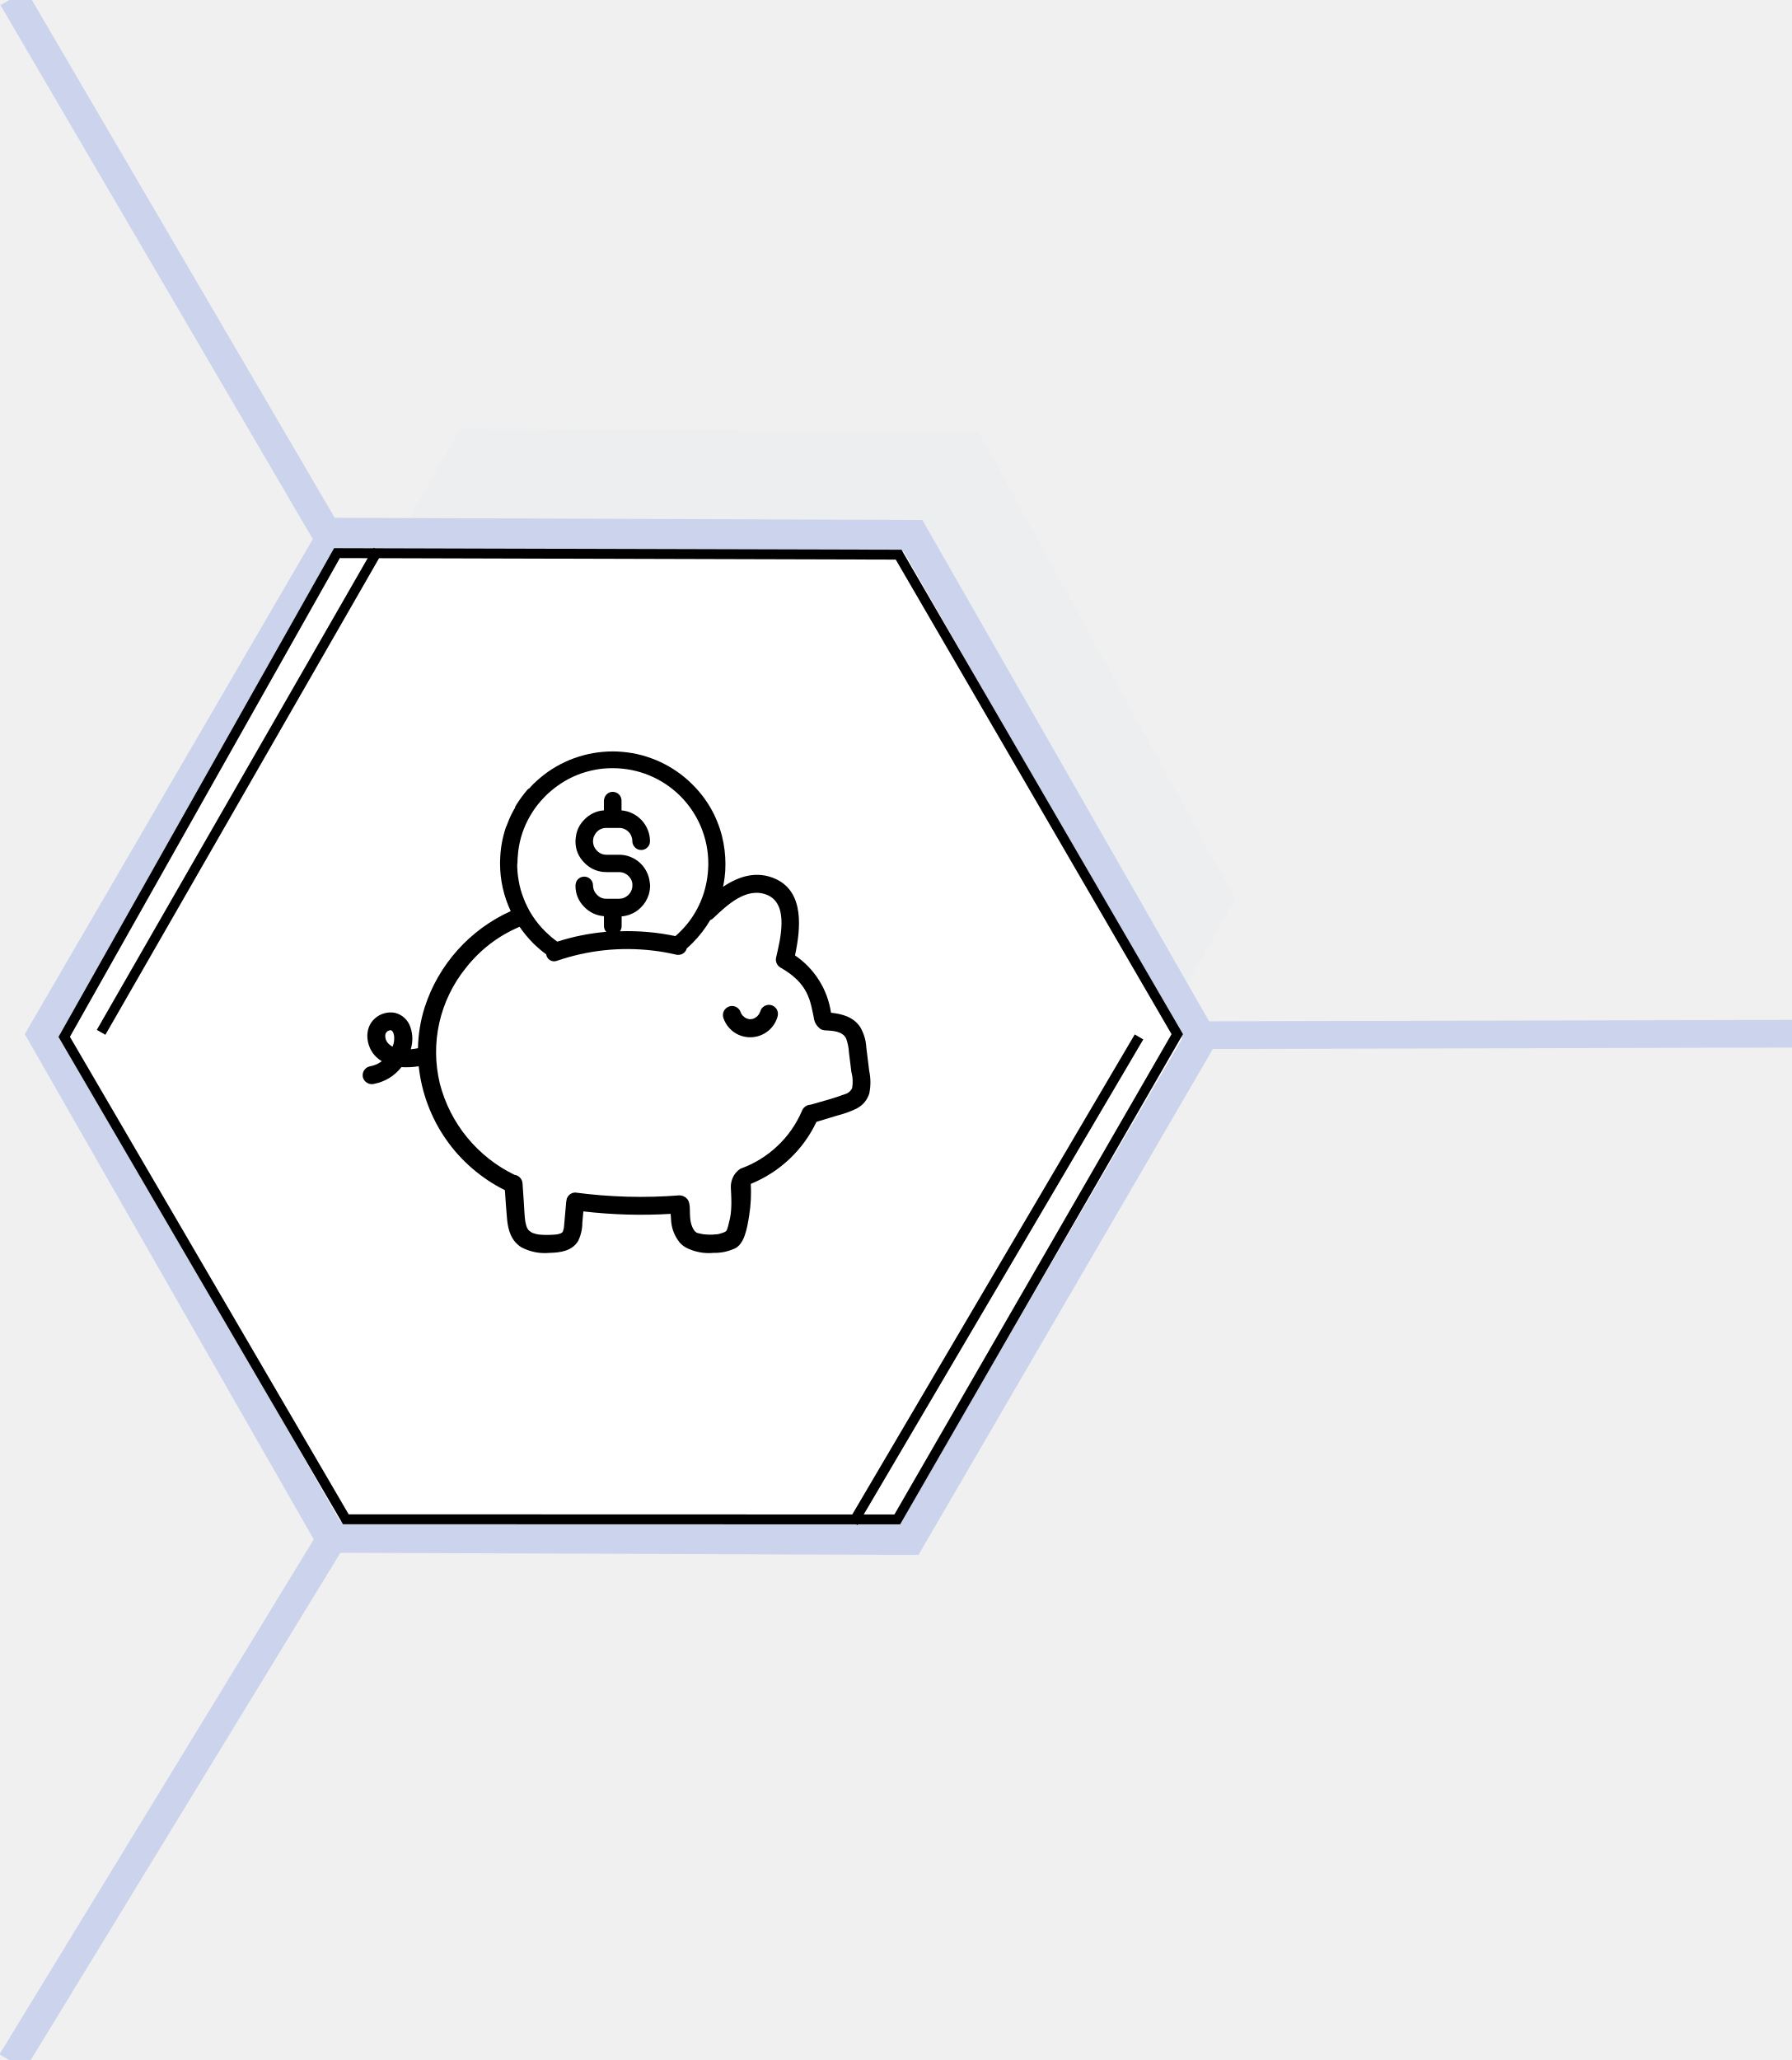
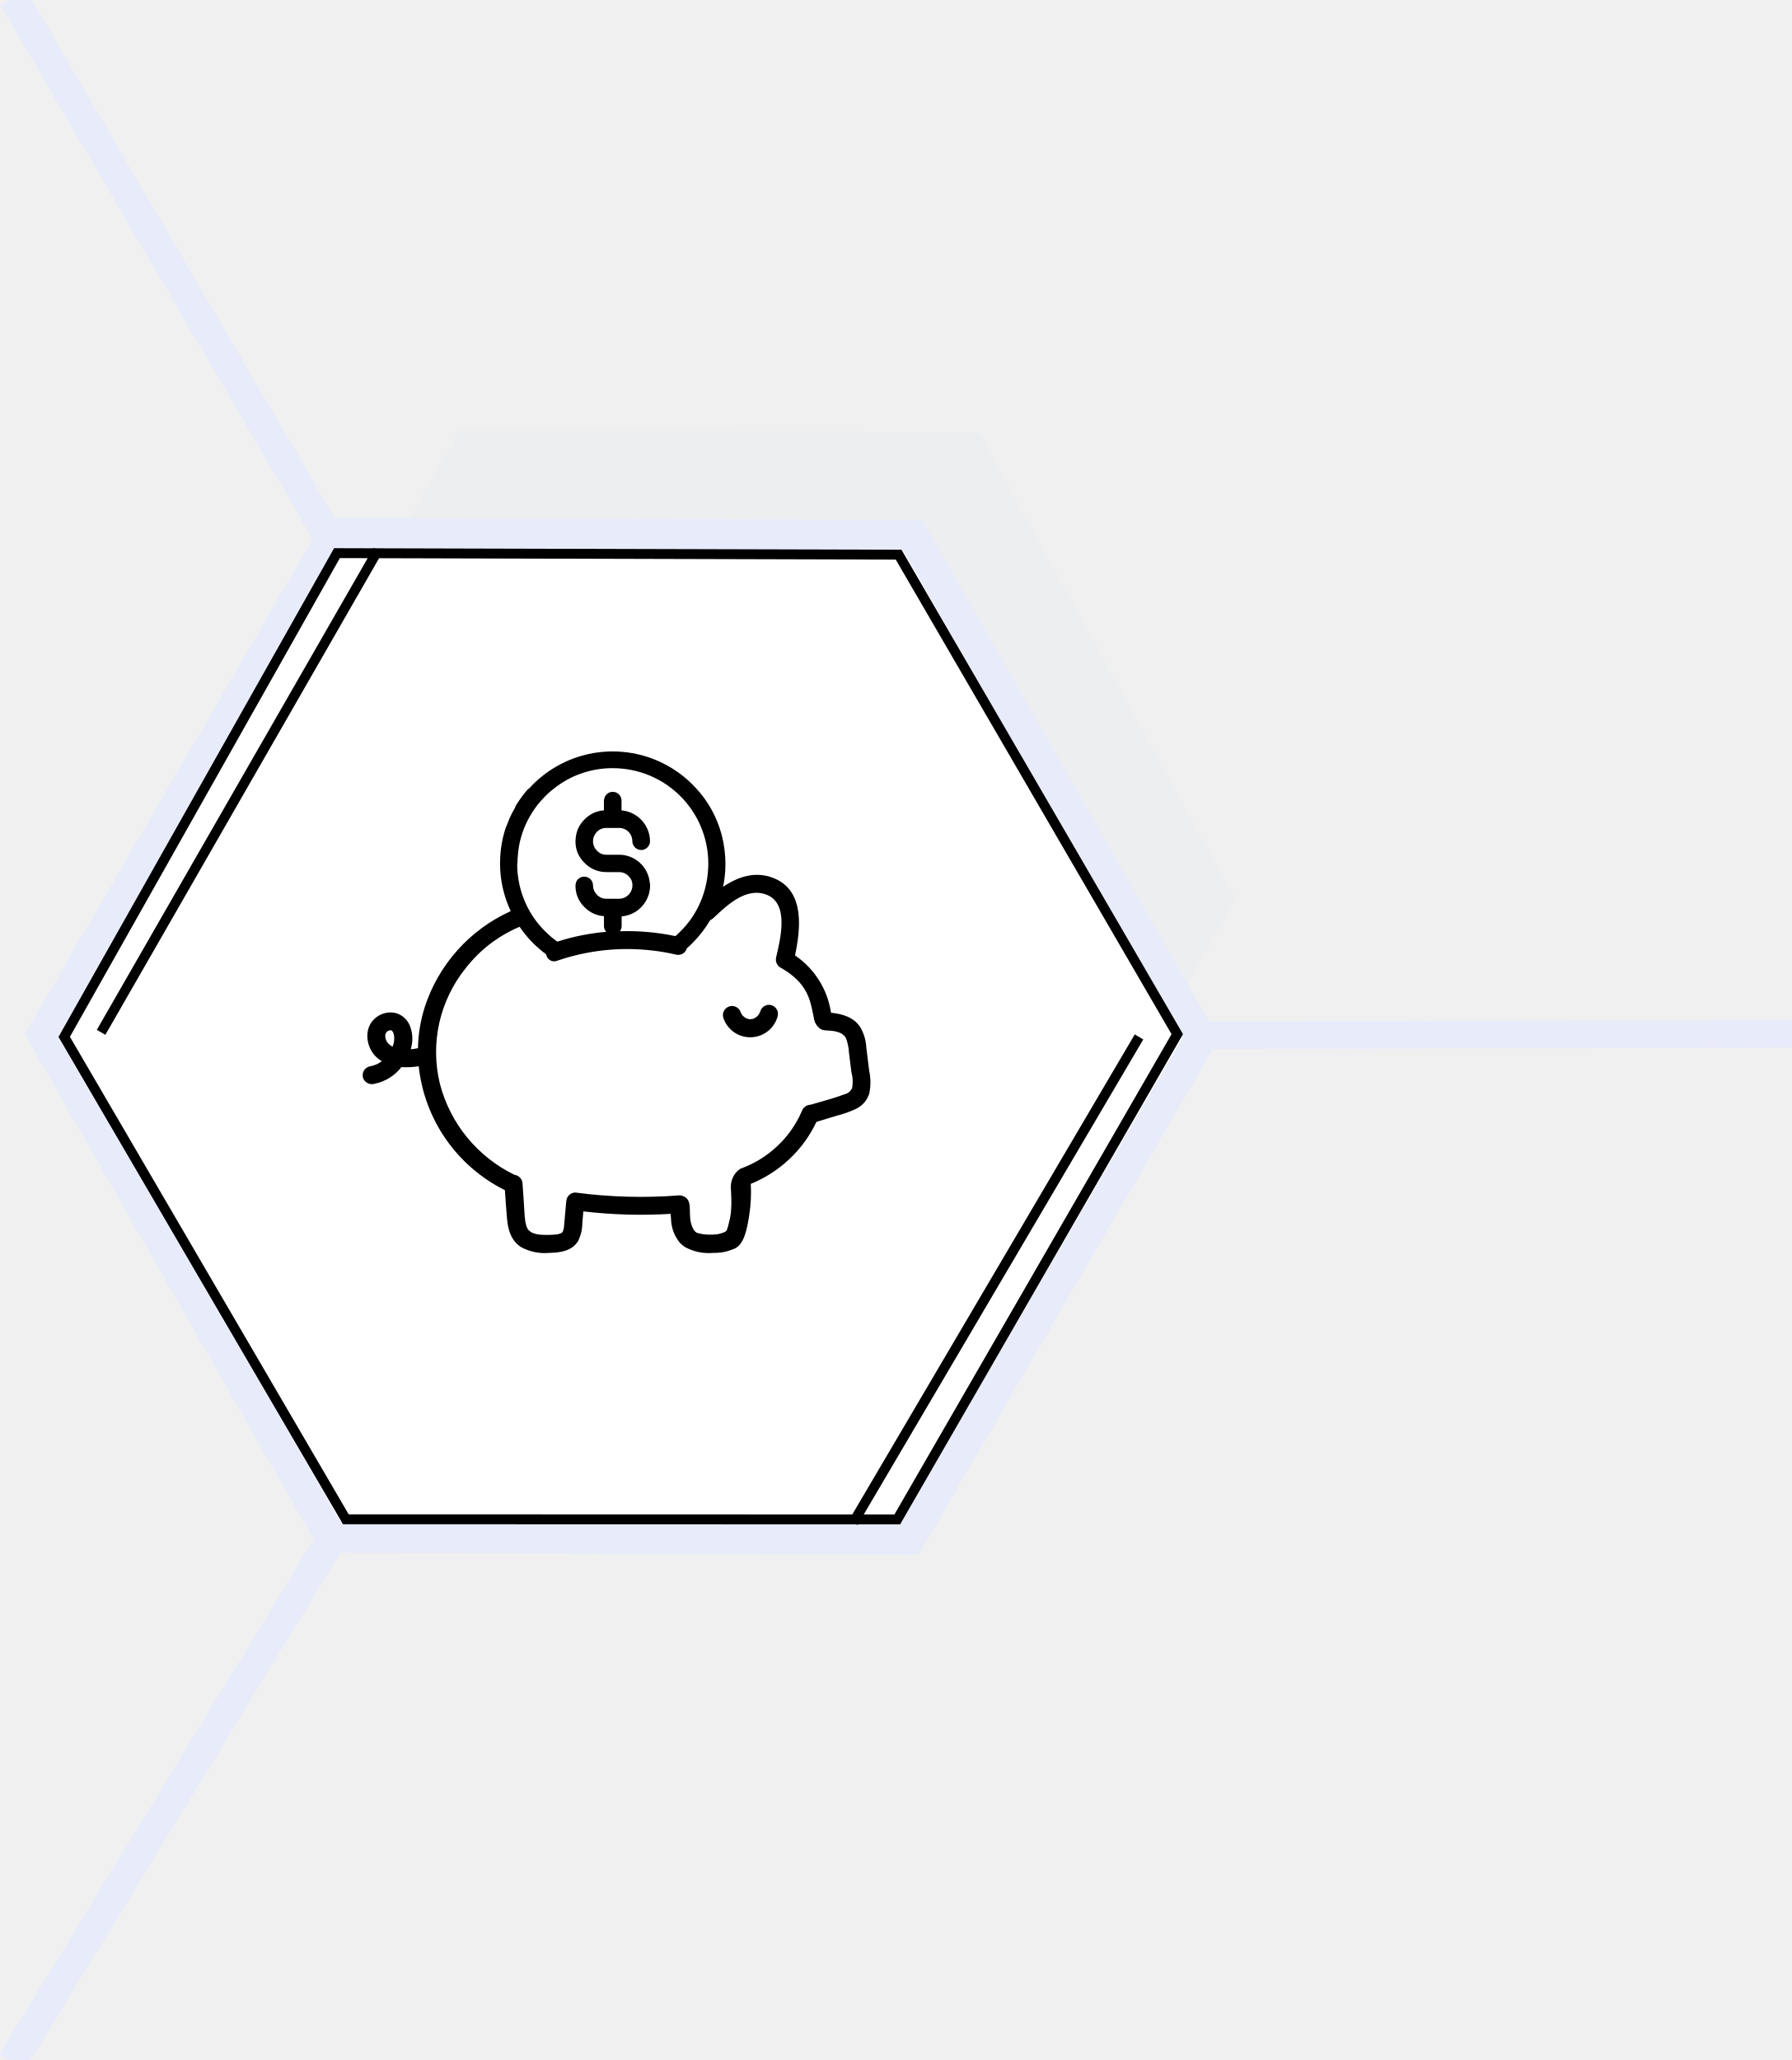
<svg xmlns="http://www.w3.org/2000/svg" width="48mm" height="55.188mm" viewBox="0 0 48 55.188" version="1.1" id="svg55462">
  <defs id="defs55459" />
  <g id="layer1" transform="translate(6.060737,-3.739375)">
    <path fill="#f0f0f8" d="M 27.034,27.82 20.001,40.226 6.098,40.133 -0.77,27.636 6.263,15.231 l 13.903,0.092 6.868,12.497" fill-opacity="1" fill-rule="nonzero" id="path322-40" style="fill:#edeeef;fill-opacity:1;stroke-width:0.387" />
-     <path style="fill:none;fill-opacity:1;stroke:#cbd3ed;stroke-width:0.794;stroke-dasharray:none;stroke-opacity:1" d="M 2.765,45.058 -5.734,58.981" id="path103810-2-3-1" />
-     <path style="fill:none;fill-opacity:1;stroke:#cbd3ed;stroke-width:0.794;stroke-dasharray:none;stroke-opacity:1" d="M -5.704,3.677 2.896,18.378" id="path103810-2-3-1-2" />
-     <path style="fill:none;fill-opacity:1;stroke:#cbd3ed;stroke-width:0.741;stroke-dasharray:none;stroke-opacity:1" d="m 41.97,31.433 -15.995,0.039" id="path103810-0-7-9-9" />
-     <path stroke-linecap="round" fill="none" stroke-linejoin="miter" d="M 18.303,44.969 2.798,44.911 -4.904,31.445 2.898,18.038 18.404,18.096 26.106,31.56 Z m 0,0" stroke="#000000" stroke-width="0.853" stroke-opacity="1" stroke-miterlimit="4" id="path98862-0" style="fill:#ffffff;fill-opacity:1;stroke:#cbd3ed;stroke-opacity:1" />
+     <path style="fill:none;fill-opacity:1;stroke:#e8ebfa;stroke-width:0.794;stroke-dasharray:none;stroke-opacity:1" d="M 2.765,45.058 -5.734,58.981" id="path103810-2-3-1" />
+     <path style="fill:none;fill-opacity:1;stroke:#e8ebfa;stroke-width:0.794;stroke-dasharray:none;stroke-opacity:1" d="M -5.704,3.677 2.896,18.378" id="path103810-2-3-1-2" />
+     <path style="fill:none;fill-opacity:1;stroke:#e8ebfa;stroke-width:0.741;stroke-dasharray:none;stroke-opacity:1" d="m 41.97,31.433 -15.995,0.039" id="path103810-0-7-9-9" />
+     <path stroke-linecap="round" fill="none" stroke-linejoin="miter" d="M 18.303,44.969 2.798,44.911 -4.904,31.445 2.898,18.038 18.404,18.096 26.106,31.56 Z m 0,0" stroke="#000000" stroke-width="0.853" stroke-opacity="1" stroke-miterlimit="4" id="path98862-0" style="fill:#ffffff;fill-opacity:1;stroke:#e8ebfa;stroke-opacity:1" />
    <path style="fill:none;fill-opacity:1;stroke:#000000;stroke-width:0.265;stroke-dasharray:none;stroke-opacity:1" d="m 2.968,18.558 15.048,0.041 7.466,12.846 -7.502,13 -14.775,-0.004 -7.545,-12.924 z" id="path110182" />
    <path style="fill:none;fill-opacity:1;stroke:#000000;stroke-width:0.265;stroke-dasharray:none;stroke-opacity:1" d="M 4.065,18.481 -3.352,31.396" id="path110454" />
    <path style="fill:none;fill-opacity:1;stroke:#000000;stroke-width:0.265;stroke-dasharray:none;stroke-opacity:1" d="m 24.457,31.519 -7.657,13.011" id="path110454-8" />
    <path fill="#000000" d="m 14.778,30.954 c -0.02,0.08 -0.052,0.154 -0.096,0.223 -0.044,0.069 -0.097,0.13 -0.161,0.181 -0.064,0.052 -0.134,0.092 -0.211,0.121 -0.077,0.029 -0.156,0.045 -0.238,0.049 -0.082,0.003 -0.162,-0.006 -0.241,-0.029 -0.079,-0.022 -0.152,-0.057 -0.22,-0.103 -0.067,-0.047 -0.126,-0.102 -0.175,-0.168 -0.049,-0.065 -0.087,-0.137 -0.114,-0.214 -0.01,-0.031 -0.015,-0.062 -0.013,-0.094 0.002,-0.032 0.009,-0.063 0.024,-0.092 0.014,-0.029 0.033,-0.054 0.057,-0.075 0.024,-0.021 0.052,-0.038 0.082,-0.049 0.031,-0.011 0.062,-0.015 0.094,-0.014 0.032,0.002 0.063,0.01 0.092,0.024 0.029,0.014 0.054,0.033 0.076,0.057 0.021,0.024 0.038,0.052 0.049,0.082 0.004,0.011 0.009,0.022 0.013,0.034 0.012,0.019 0.024,0.038 0.038,0.057 0.005,0.005 0.01,0.01 0.015,0.015 0.017,0.012 0.034,0.026 0.049,0.04 0.009,0.004 0.016,0.009 0.025,0.014 0.011,0.006 0.024,0.011 0.034,0.016 0.019,0.005 0.038,0.01 0.057,0.014 h 0.002 c 0.003,0 0.006,7.27e-4 0.008,7.27e-4 0.009,0 0.016,7.28e-4 0.024,0.003 -0.004,-0.002 -0.006,-0.002 -0.01,-0.003 0.019,-7.27e-4 0.039,-0.004 0.058,-0.005 0.011,-0.004 0.021,-0.007 0.032,-0.011 0.011,-0.004 0.019,-0.007 0.027,-0.011 0.016,-0.013 0.038,-0.023 0.054,-0.035 l 0.007,-0.006 c 0.006,-0.005 0.011,-0.009 0.016,-0.014 0.015,-0.016 0.028,-0.032 0.041,-0.049 0.006,-0.011 0.012,-0.022 0.017,-0.034 0.004,-0.009 0.008,-0.017 0.012,-0.026 0.002,-0.004 0.003,-0.008 0.006,-0.011 0.008,-0.031 0.021,-0.059 0.04,-0.085 0.019,-0.026 0.042,-0.047 0.069,-0.063 0.027,-0.016 0.057,-0.026 0.087,-0.032 0.032,-0.005 0.063,-0.004 0.094,0.004 0.031,0.008 0.059,0.021 0.085,0.039 0.026,0.019 0.047,0.042 0.064,0.069 0.016,0.026 0.028,0.056 0.033,0.087 0.005,0.032 0.004,0.062 -0.003,0.093 z m 2.457,2.066 c -0.058,0.191 -0.175,0.332 -0.354,0.423 -0.163,0.077 -0.333,0.138 -0.508,0.182 -0.187,0.057 -0.372,0.114 -0.558,0.169 -0.179,0.377 -0.42,0.71 -0.724,0.996 -0.304,0.287 -0.65,0.508 -1.036,0.666 0.016,0.281 0.002,0.562 -0.042,0.841 -0.057,0.362 -0.131,0.791 -0.409,0.901 -0.009,0.004 -0.017,0.006 -0.026,0.009 -0.165,0.069 -0.337,0.101 -0.516,0.097 -0.266,0.025 -0.517,-0.024 -0.754,-0.147 -0.064,-0.039 -0.12,-0.086 -0.169,-0.142 v -0.002 c -0.14,-0.183 -0.214,-0.388 -0.221,-0.618 -0.004,-0.045 -0.009,-0.092 -0.01,-0.136 -0.781,0.047 -1.561,0.025 -2.339,-0.066 l -0.027,0.306 c 0,0.173 -0.039,0.338 -0.116,0.493 C 9.261,37.255 8.954,37.297 8.669,37.304 8.403,37.329 8.152,37.28 7.914,37.158 7.64,36.989 7.552,36.702 7.525,36.398 7.5,36.14 7.485,35.881 7.467,35.624 7.151,35.467 6.859,35.273 6.592,35.042 6.324,34.811 6.089,34.551 5.888,34.261 5.686,33.971 5.523,33.66 5.4,33.329 5.276,32.998 5.196,32.656 5.158,32.305 c -0.153,0.024 -0.307,0.032 -0.463,0.023 -0.189,0.238 -0.433,0.388 -0.732,0.449 -0.031,0.008 -0.062,0.009 -0.094,0.005 -0.032,-0.004 -0.062,-0.014 -0.089,-0.03 -0.028,-0.016 -0.052,-0.036 -0.072,-0.061 -0.02,-0.024 -0.035,-0.052 -0.044,-0.083 -0.008,-0.031 -0.01,-0.062 -0.006,-0.094 0.004,-0.032 0.014,-0.062 0.03,-0.089 0.016,-0.028 0.037,-0.052 0.062,-0.072 0.025,-0.019 0.053,-0.034 0.084,-0.042 0.062,-0.012 0.121,-0.029 0.18,-0.052 0.009,-0.003 0.016,-0.006 0.024,-0.01 0.012,-0.006 0.022,-0.012 0.034,-0.018 0.029,-0.016 0.057,-0.033 0.085,-0.052 0.002,0 0.005,-0.004 0.011,-0.009 -0.054,-0.033 -0.103,-0.071 -0.149,-0.114 -0.276,-0.265 -0.343,-0.766 -0.032,-1.035 0.073,-0.065 0.157,-0.11 0.251,-0.136 0.095,-0.026 0.191,-0.029 0.286,-0.011 0.097,0.024 0.182,0.07 0.255,0.138 0.073,0.068 0.125,0.15 0.156,0.245 0.067,0.196 0.07,0.393 0.01,0.592 l 0.045,-0.005 c 0.011,0 0.023,-0.002 0.034,-0.003 0.011,-0.002 0.032,-0.006 0.033,-0.006 0.028,-0.005 0.055,-0.009 0.081,-0.014 0.007,-0.375 0.068,-0.742 0.181,-1.099 0.092,-0.283 0.211,-0.554 0.36,-0.811 0.148,-0.258 0.322,-0.498 0.52,-0.719 0.198,-0.222 0.418,-0.42 0.657,-0.596 0.24,-0.176 0.496,-0.324 0.767,-0.447 C 7.433,27.743 7.337,27.316 7.337,26.867 v -0.026 c 0,-0.016 7.27e-4,-0.032 0.002,-0.047 0.006,-0.313 0.06,-0.617 0.162,-0.913 h 0.005 c 0.044,-0.125 0.095,-0.246 0.155,-0.362 0.028,-0.054 0.057,-0.107 0.088,-0.156 h -0.013 c 0.07,-0.119 0.148,-0.233 0.233,-0.342 0.039,-0.052 0.081,-0.102 0.125,-0.15 h 0.016 c 0.021,-0.024 0.043,-0.047 0.066,-0.071 0.015,-0.016 0.029,-0.032 0.043,-0.047 0.126,-0.124 0.261,-0.236 0.405,-0.339 0.145,-0.1 0.297,-0.188 0.456,-0.262 0.159,-0.074 0.324,-0.134 0.494,-0.179 0.17,-0.046 0.342,-0.076 0.518,-0.091 0.175,-0.016 0.351,-0.016 0.526,0 0.175,0.015 0.348,0.046 0.519,0.091 0.17,0.046 0.334,0.106 0.494,0.18 0.159,0.074 0.311,0.162 0.455,0.262 0.144,0.101 0.279,0.213 0.403,0.338 0.395,0.391 0.66,0.856 0.797,1.394 0.059,0.243 0.09,0.489 0.09,0.739 0,0.062 -0.002,0.124 -0.005,0.185 -0.004,0.057 -0.009,0.114 -0.016,0.169 -0.01,0.087 -0.025,0.172 -0.043,0.257 0.424,-0.283 0.907,-0.443 1.419,-0.206 0.766,0.357 0.66,1.337 0.509,2.044 0.261,0.177 0.476,0.4 0.644,0.667 0.168,0.267 0.274,0.557 0.321,0.869 0.301,0.031 0.602,0.114 0.781,0.382 0.099,0.17 0.155,0.355 0.165,0.552 0.027,0.207 0.052,0.417 0.077,0.623 0.042,0.196 0.044,0.393 0.005,0.59 z M 4.502,31.56 c 0,-0.017 0,-0.034 -0.002,-0.05 0,-0.006 -7.27e-4,-0.011 -0.002,-0.017 0,-0.007 -7.27e-4,-0.014 -0.004,-0.021 -0.003,-0.016 -0.009,-0.032 -0.012,-0.049 -0.002,-0.002 -0.002,-0.003 -0.002,-0.005 v -0.002 c -0.005,-0.012 -0.012,-0.024 -0.017,-0.035 -0.005,-0.006 -0.01,-0.013 -0.016,-0.019 l -0.009,-0.009 c -0.002,-0.002 -0.003,-0.003 -0.005,-0.004 l -0.004,-0.004 c -0.006,-7.28e-4 -0.013,-0.002 -0.019,-0.004 -0.007,-0.002 -0.014,-0.002 -0.022,-0.002 -0.002,0.002 0,0.002 -0.004,0.002 -0.01,0.004 -0.022,0.007 -0.034,0.011 h -7.28e-4 c -0.009,0.005 -0.019,0.01 -0.028,0.015 -0.004,0.002 -0.007,0.005 -0.012,0.009 -0.007,0.007 -0.015,0.014 -0.015,0.016 -0.002,0 -0.002,7.27e-4 -0.002,0.002 -0.007,0.01 -0.012,0.02 -0.017,0.029 l -0.002,0.002 c -0.002,0.002 -0.002,0.004 -0.002,0.006 -0.004,0.012 -0.006,0.026 -0.01,0.038 0,0.021 0.002,0.044 0.002,0.064 0.006,0.018 0.011,0.037 0.014,0.055 0.002,0.004 0.003,0.008 0.004,0.012 0.002,0.002 0.002,0.005 0.005,0.009 0.007,0.012 0.012,0.026 0.019,0.038 0.005,0.006 0.01,0.014 0.014,0.019 0.006,0.009 0.012,0.016 0.019,0.024 0.01,0.01 0.021,0.021 0.031,0.029 0.005,0.005 0.01,0.009 0.016,0.014 0.01,0.006 0.02,0.013 0.029,0.021 0.012,0.007 0.024,0.016 0.036,0.023 0.003,0 0.006,7.28e-4 0.007,0.003 0.011,-0.031 0.022,-0.06 0.029,-0.09 0.004,-0.019 0.007,-0.038 0.011,-0.055 7.27e-4,-0.026 0.004,-0.052 0.004,-0.077 z m 3.295,-4.675 c -7.27e-4,0.144 0.011,0.286 0.036,0.428 0.027,0.169 0.072,0.333 0.135,0.492 0.129,0.337 0.322,0.633 0.579,0.887 0.015,0.015 0.027,0.027 0.042,0.039 0.087,0.086 0.182,0.164 0.283,0.235 0.427,-0.137 0.864,-0.224 1.311,-0.263 -0.042,-0.044 -0.062,-0.097 -0.062,-0.158 V 28.284 C 9.918,28.268 9.745,28.188 9.601,28.044 9.438,27.883 9.357,27.688 9.358,27.459 c -7.28e-4,-0.009 0,-0.016 0.004,-0.024 0.004,-0.054 0.024,-0.101 0.062,-0.14 0.034,-0.034 0.074,-0.056 0.12,-0.065 0.047,-0.01 0.092,-0.006 0.137,0.012 0.044,0.018 0.08,0.047 0.107,0.087 0.026,0.039 0.04,0.083 0.04,0.131 0,0.011 7.28e-4,0.023 0.002,0.034 0.009,0.085 0.044,0.156 0.104,0.216 0.069,0.072 0.153,0.108 0.252,0.107 h 0.342 c 0.092,0 0.173,-0.032 0.24,-0.095 0.004,-0.004 0.009,-0.008 0.012,-0.012 0.051,-0.051 0.083,-0.111 0.097,-0.181 0.004,-0.016 0.005,-0.033 0.005,-0.05 0.002,-0.006 0.002,-0.012 0.002,-0.019 0.002,-0.097 -0.032,-0.178 -0.1,-0.247 0,-0.002 -0.002,-0.004 -0.004,-0.005 -0.054,-0.054 -0.118,-0.087 -0.193,-0.1 -0.019,-0.004 -0.039,-0.005 -0.059,-0.005 h -0.342 c -0.033,0 -0.065,-0.002 -0.098,-0.005 C 9.897,27.073 9.736,26.994 9.602,26.858 9.438,26.697 9.357,26.502 9.358,26.273 v -0.005 c 0,-0.006 7.28e-4,-0.013 0.002,-0.019 0,-0.016 0.002,-0.033 0.003,-0.049 0,-0.006 7.27e-4,-0.013 0.002,-0.019 0.014,-0.137 0.059,-0.262 0.139,-0.375 0.029,-0.042 0.062,-0.08 0.098,-0.116 0.143,-0.144 0.314,-0.225 0.516,-0.241 h 0.002 v -0.264 c -7.28e-4,-0.009 7.27e-4,-0.019 0.004,-0.027 0,-0.002 0.002,-0.004 0.002,-0.007 0,-0.004 0.002,-0.004 0.002,-0.005 0.009,-0.056 0.036,-0.102 0.079,-0.138 0.043,-0.037 0.092,-0.055 0.149,-0.055 0.031,0 0.061,0.006 0.09,0.017 0.029,0.012 0.054,0.029 0.076,0.051 0.022,0.021 0.039,0.047 0.051,0.075 0.012,0.029 0.019,0.059 0.019,0.09 v 0.264 c 0.104,0.009 0.202,0.036 0.295,0.082 0.094,0.046 0.175,0.107 0.246,0.183 0.07,0.076 0.125,0.163 0.163,0.259 0.039,0.097 0.058,0.197 0.059,0.301 0,0.005 -7.27e-4,0.01 -0.002,0.016 0,0.011 -0.002,0.023 -0.003,0.034 -0.011,0.048 -0.035,0.089 -0.071,0.122 -0.045,0.043 -0.099,0.064 -0.161,0.064 -0.031,0 -0.061,-0.006 -0.09,-0.018 -0.029,-0.012 -0.054,-0.029 -0.076,-0.052 -0.022,-0.022 -0.039,-0.047 -0.052,-0.077 -0.012,-0.029 -0.018,-0.059 -0.019,-0.09 7.28e-4,-0.047 -0.009,-0.092 -0.026,-0.136 -0.018,-0.044 -0.044,-0.082 -0.077,-0.115 -0.034,-0.034 -0.072,-0.059 -0.116,-0.077 -0.044,-0.018 -0.089,-0.027 -0.136,-0.026 H 10.185 c -0.098,-7.27e-4 -0.183,0.034 -0.252,0.104 -0.025,0.024 -0.045,0.053 -0.06,0.085 -0.028,0.045 -0.042,0.094 -0.043,0.147 -0.002,0.007 -0.002,0.014 -0.002,0.021 0,0.012 7.28e-4,0.024 0.002,0.037 0.009,0.085 0.044,0.156 0.104,0.216 0.002,0.002 0.002,0.004 0.004,0.004 0.068,0.069 0.151,0.104 0.249,0.104 h 0.342 c 0.102,0 0.201,0.019 0.297,0.056 0.095,0.037 0.181,0.09 0.257,0.159 0.075,0.069 0.136,0.15 0.182,0.241 0.046,0.092 0.074,0.188 0.084,0.29 l 0.005,0.037 c 0,0.016 0.004,0.029 0.004,0.043 0,0.024 -0.002,0.047 -0.004,0.071 -0.002,0.012 -0.002,0.024 -0.004,0.038 -0.006,0.045 -0.016,0.09 -0.029,0.133 -0.041,0.131 -0.11,0.246 -0.208,0.343 -0.088,0.09 -0.192,0.155 -0.31,0.197 -0.068,0.023 -0.138,0.038 -0.208,0.043 v 0.263 c -7.28e-4,0.05 -0.016,0.095 -0.045,0.136 0.5,-0.016 0.995,0.027 1.485,0.13 0.045,-0.038 0.088,-0.077 0.129,-0.12 0.183,-0.18 0.334,-0.382 0.454,-0.609 0.12,-0.226 0.203,-0.465 0.251,-0.716 0.009,-0.04 0.015,-0.082 0.021,-0.123 0.01,-0.076 0.019,-0.153 0.022,-0.231 0.004,-0.048 0.005,-0.098 0.005,-0.148 0,-0.168 -0.017,-0.334 -0.05,-0.498 -0.033,-0.165 -0.082,-0.324 -0.146,-0.479 -0.064,-0.155 -0.143,-0.302 -0.236,-0.441 -0.093,-0.139 -0.199,-0.268 -0.318,-0.387 -0.118,-0.118 -0.248,-0.224 -0.387,-0.317 -0.14,-0.093 -0.286,-0.171 -0.442,-0.236 -0.155,-0.064 -0.314,-0.112 -0.479,-0.145 -0.164,-0.032 -0.33,-0.049 -0.498,-0.049 -0.262,-0.002 -0.518,0.037 -0.768,0.115 -0.25,0.078 -0.482,0.193 -0.696,0.344 -0.122,0.086 -0.237,0.181 -0.343,0.286 -0.012,0.014 -0.024,0.026 -0.037,0.039 -0.063,0.064 -0.122,0.132 -0.178,0.203 -0.099,0.127 -0.185,0.263 -0.259,0.406 -0.154,0.302 -0.244,0.622 -0.267,0.961 -0.006,0.055 -0.009,0.114 -0.009,0.171 -0.002,0.015 -0.004,0.03 -0.004,0.045 z m 8.956,5.593 c -0.022,-0.178 -0.045,-0.357 -0.067,-0.537 -0.006,-0.128 -0.032,-0.253 -0.074,-0.375 -0.095,-0.207 -0.374,-0.212 -0.571,-0.224 -0.043,-0.003 -0.083,-0.015 -0.12,-0.037 -0.106,-0.08 -0.166,-0.185 -0.18,-0.316 -0.092,-0.433 -0.138,-0.905 -0.895,-1.331 -0.046,-0.028 -0.08,-0.067 -0.1,-0.118 -0.021,-0.05 -0.024,-0.102 -0.011,-0.155 0.107,-0.464 0.357,-1.422 -0.241,-1.67 -0.553,-0.228 -1.076,0.274 -1.441,0.62 -0.025,0.024 -0.053,0.042 -0.085,0.054 -0.132,0.226 -0.291,0.43 -0.476,0.616 -0.05,0.05 -0.1,0.097 -0.152,0.142 -0.013,0.049 -0.04,0.09 -0.08,0.122 -0.04,0.032 -0.086,0.049 -0.137,0.051 -0.024,0.002 -0.048,7.27e-4 -0.071,-0.006 -0.205,-0.048 -0.413,-0.085 -0.622,-0.109 -0.877,-0.102 -1.733,-0.01 -2.568,0.274 -0.007,0.002 -0.012,0.004 -0.018,0.006 -0.03,0.009 -0.06,0.011 -0.091,0.006 -0.031,-0.005 -0.059,-0.016 -0.085,-0.033 -0.026,-0.017 -0.047,-0.039 -0.064,-0.066 -0.016,-0.026 -0.026,-0.055 -0.031,-0.086 -0.107,-0.078 -0.208,-0.163 -0.304,-0.254 -0.016,-0.014 -0.029,-0.028 -0.048,-0.047 C 8.088,28.87 7.967,28.725 7.861,28.568 7.286,28.813 6.806,29.181 6.42,29.672 6.246,29.886 6.1,30.118 5.981,30.365 c -0.12,0.248 -0.21,0.506 -0.271,0.774 -0.06,0.269 -0.089,0.541 -0.087,0.816 0.003,0.276 0.037,0.547 0.101,0.814 0.068,0.264 0.164,0.518 0.287,0.761 0.123,0.243 0.271,0.471 0.444,0.681 0.173,0.211 0.366,0.401 0.58,0.57 0.214,0.169 0.444,0.313 0.689,0.432 0.061,0.008 0.111,0.035 0.152,0.08 0.041,0.045 0.062,0.099 0.064,0.16 0.011,0.174 0.024,0.348 0.036,0.523 0.012,0.16 0.014,0.324 0.037,0.483 0.002,0.002 0.014,0.064 0.016,0.072 0.007,0.032 0.017,0.064 0.029,0.095 0.011,0.018 0.022,0.037 0.032,0.056 l 0.002,0.002 c 0.012,0.01 0.024,0.021 0.034,0.033 0.004,0 0.042,0.031 0.05,0.036 0.012,0.006 0.022,0.012 0.035,0.017 0.003,0.002 0.006,0.003 0.01,0.004 0.029,0.009 0.057,0.019 0.087,0.026 0.021,0.003 0.042,0.007 0.062,0.012 0.123,0.013 0.246,0.015 0.37,0.007 0.033,-0.002 0.064,-0.004 0.097,-0.007 0.005,7.28e-4 0.009,0 0.014,-0.002 0.014,-0.002 0.028,-0.005 0.042,-0.007 0.009,-0.002 0.059,-0.019 0.064,-0.019 0.013,-0.006 0.026,-0.014 0.038,-0.021 0.007,-0.007 0.011,-0.012 0.014,-0.014 0.006,-0.009 0.011,-0.019 0.016,-0.028 0,-0.005 0.016,-0.06 0.018,-0.069 0.002,-0.006 0.002,-0.013 0.003,-0.019 v 0.007 c 0.002,-0.004 0.002,-0.008 0.002,-0.012 0,-0.013 0.002,-0.026 0.004,-0.039 0.005,-0.04 0.006,-0.082 0.011,-0.122 0.014,-0.171 0.029,-0.344 0.045,-0.516 0.002,-0.014 0.004,-0.028 0.007,-0.042 0.002,-0.03 0.01,-0.059 0.023,-0.086 0.014,-0.027 0.031,-0.052 0.054,-0.072 0.022,-0.021 0.047,-0.037 0.075,-0.047 0.029,-0.011 0.058,-0.016 0.088,-0.016 0.928,0.123 1.859,0.149 2.793,0.075 0.006,0 0.014,0.002 0.021,0.002 0.062,0.007 0.117,0.032 0.163,0.074 0.163,0.153 0.03,0.466 0.153,0.764 0.057,0.139 0.124,0.163 0.139,0.168 0.021,0.006 0.086,0.021 0.116,0.026 0.017,0.004 0.035,0.006 0.052,0.009 l 0.018,0.002 c 0.074,0.008 0.148,0.01 0.221,0.007 0.039,-7.28e-4 0.079,-0.005 0.119,-0.009 h 0.004 c 0.016,-0.002 0.034,-0.004 0.049,-0.009 0.114,-0.033 0.171,-0.049 0.204,-0.089 0.021,-0.05 0.037,-0.102 0.049,-0.155 0.014,-0.052 0.026,-0.105 0.038,-0.158 0.004,-0.022 0.009,-0.045 0.013,-0.068 0.002,-0.006 0.007,-0.044 0.01,-0.058 0,-0.006 0.006,-0.054 0.006,-0.061 0.003,-0.023 0.004,-0.046 0.006,-0.069 0.005,-0.074 0.006,-0.151 0.006,-0.162 0.002,-0.154 -0.013,-0.382 -0.013,-0.393 -0.009,-0.133 0.021,-0.256 0.091,-0.37 0.044,-0.067 0.1,-0.122 0.168,-0.166 0.004,-0.002 0.005,-0.003 0.009,-0.003 0.365,-0.133 0.69,-0.333 0.973,-0.599 0.141,-0.131 0.267,-0.276 0.378,-0.434 0.11,-0.158 0.204,-0.324 0.281,-0.501 0.016,-0.051 0.047,-0.092 0.09,-0.125 0.043,-0.032 0.091,-0.049 0.145,-0.051 0.302,-0.09 0.613,-0.166 0.907,-0.278 0.095,-0.024 0.164,-0.08 0.207,-0.168 0.024,-0.14 0.019,-0.278 -0.016,-0.415 z m 0,0" fill-opacity="1" fill-rule="nonzero" id="path70965" style="stroke-width:0.353" />
  </g>
</svg>
